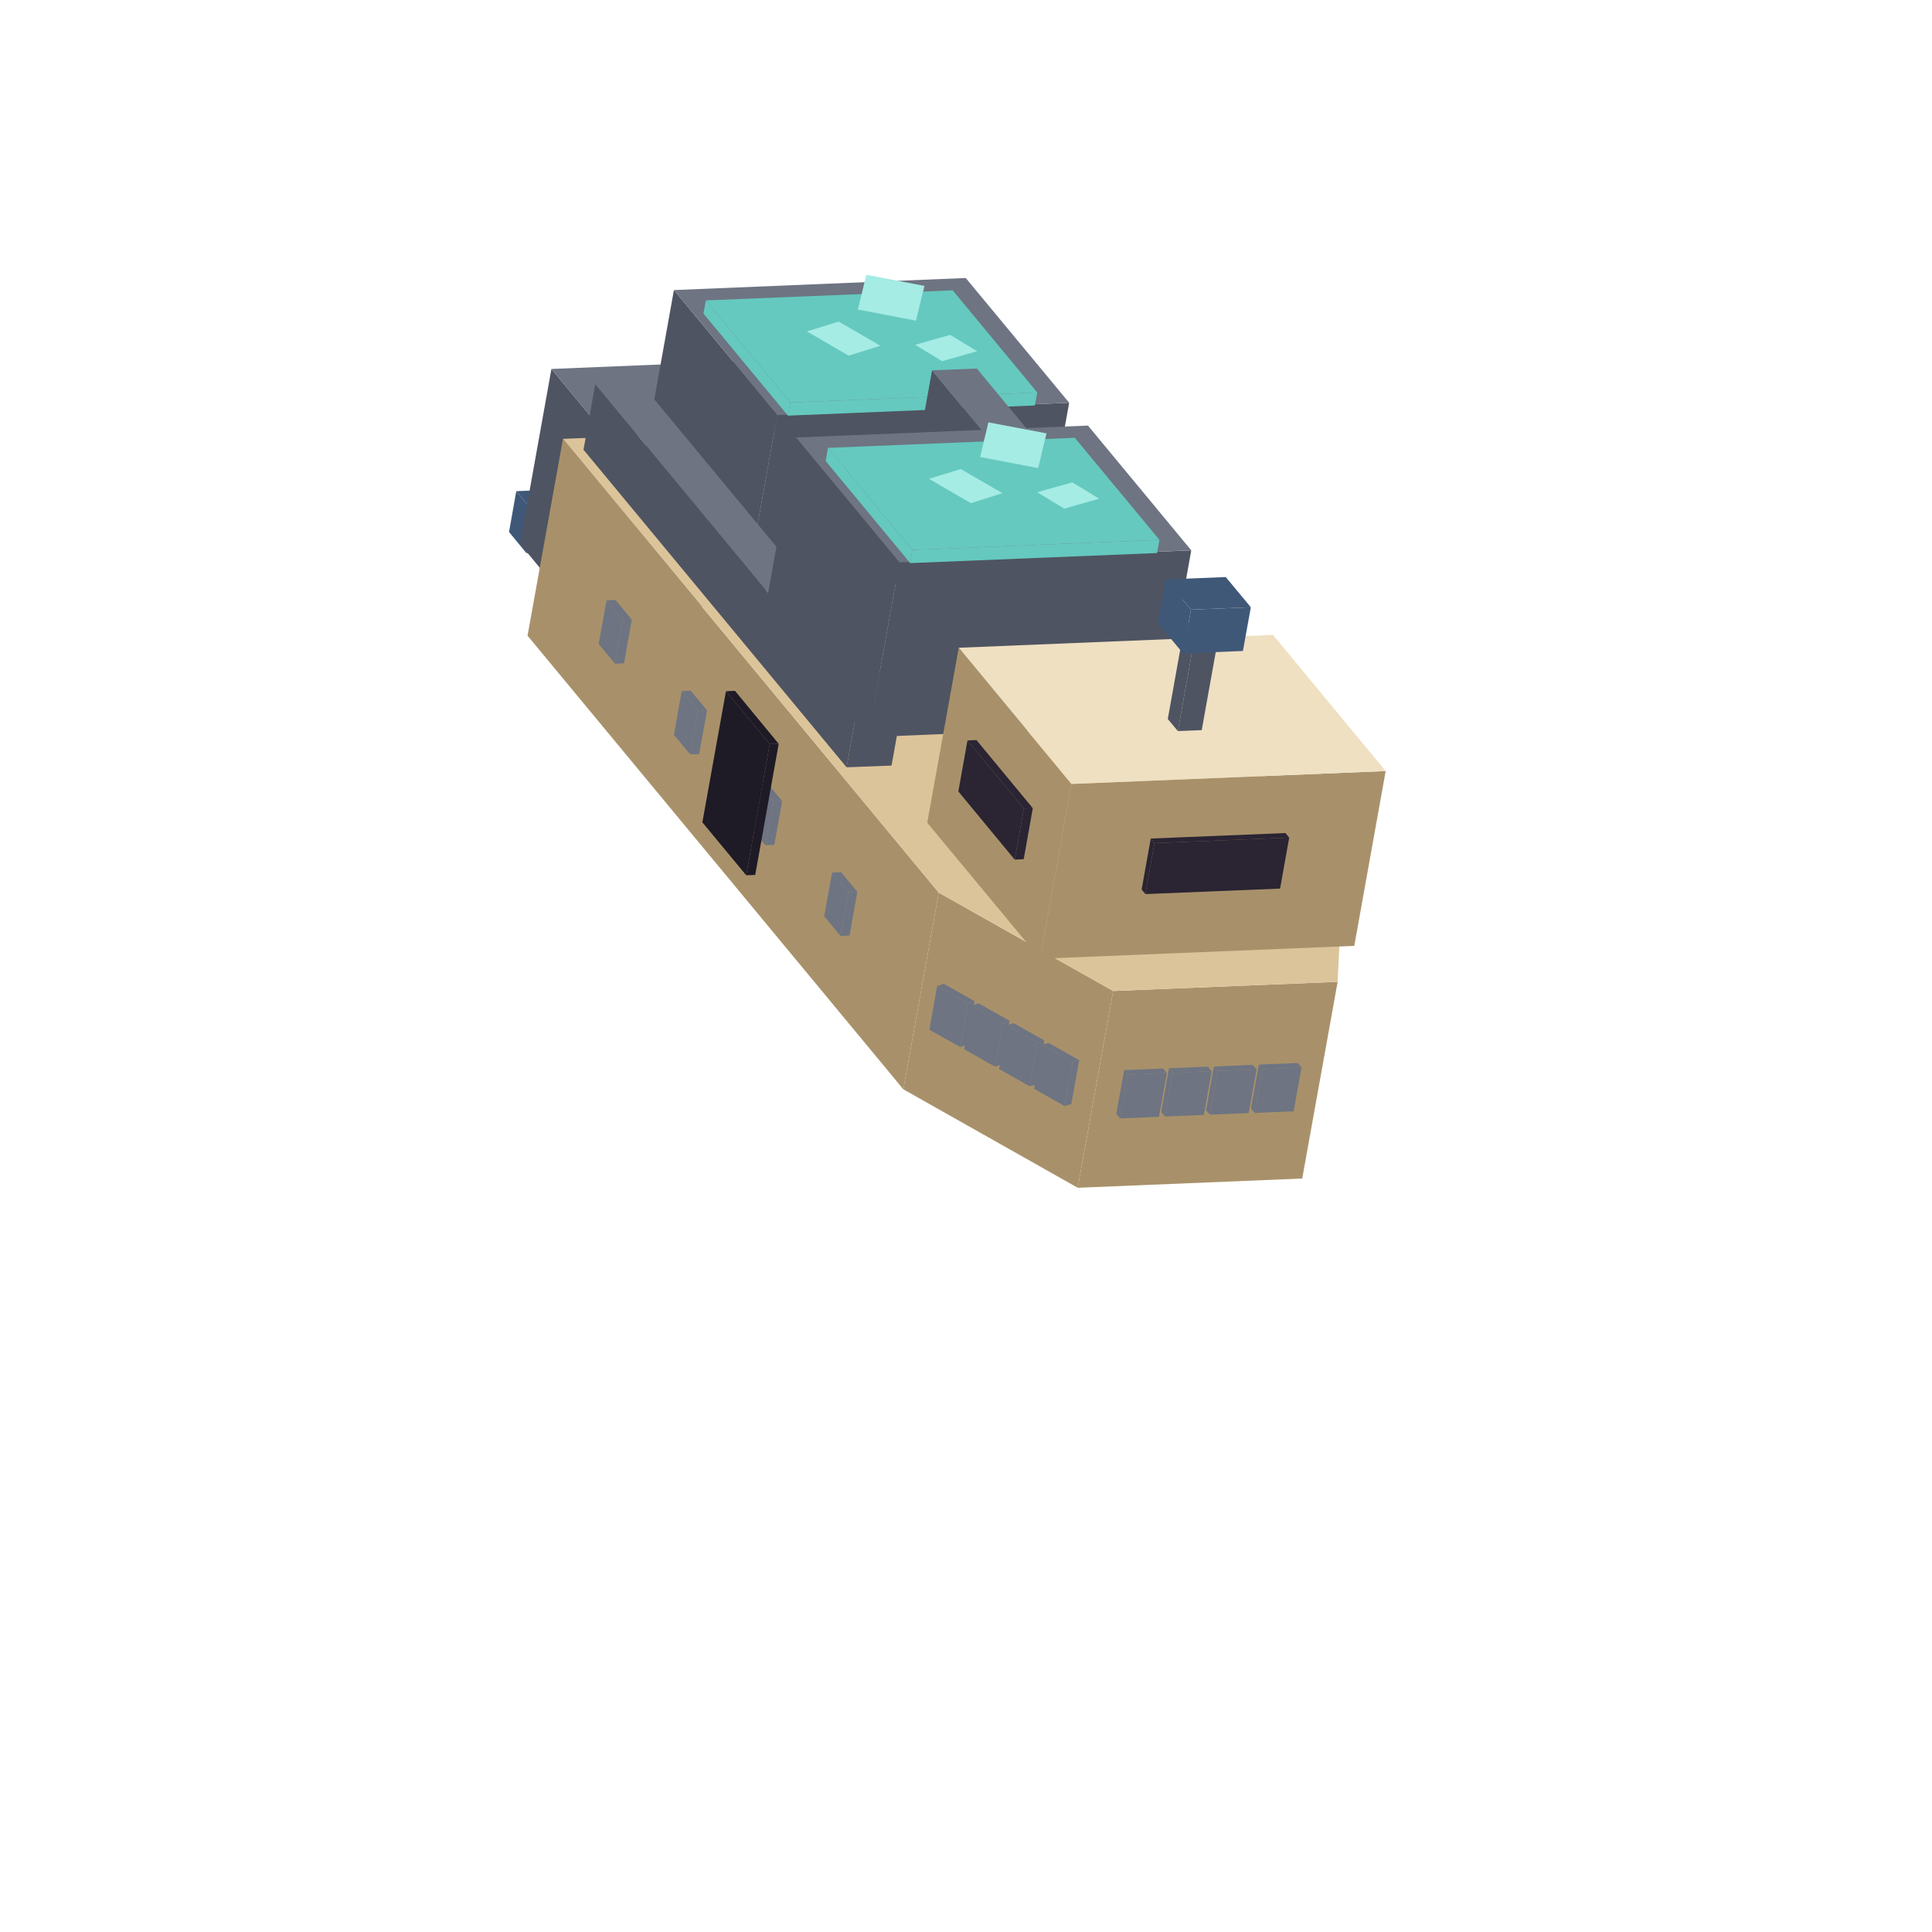
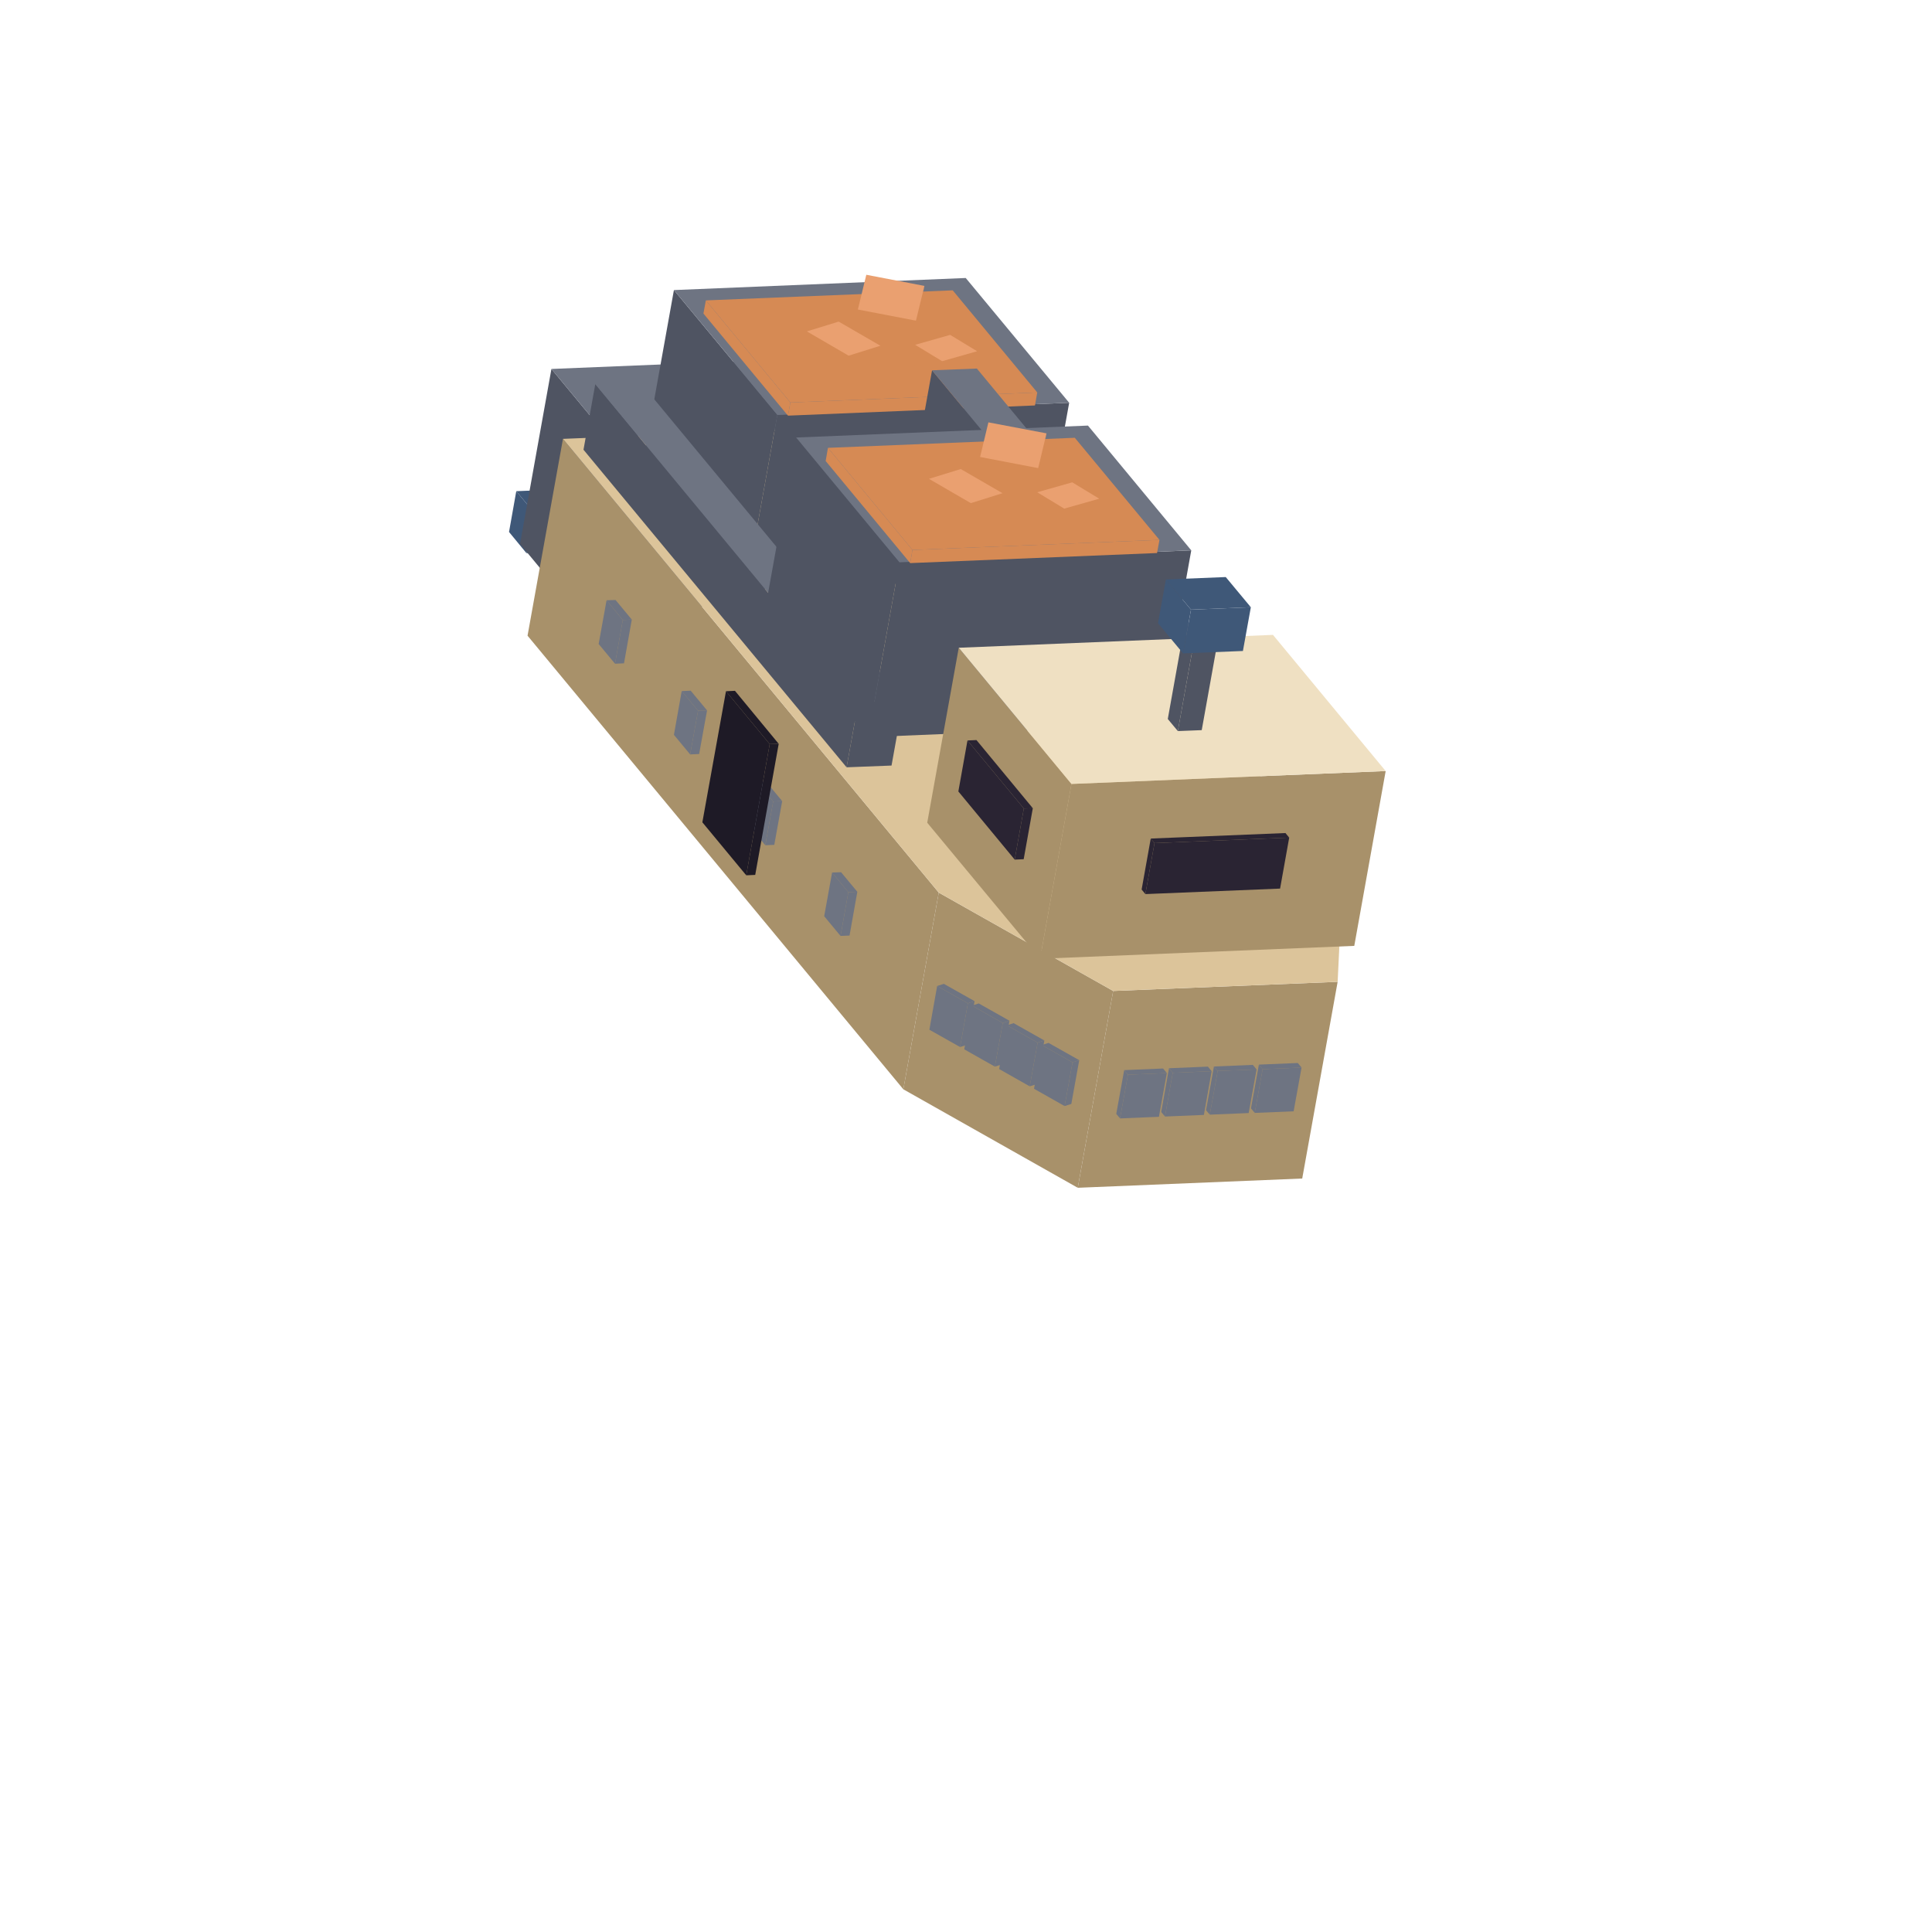
<svg xmlns="http://www.w3.org/2000/svg" width="63" height="63" viewBox="0 0 144 144">
  <polygon fill="#3f5878" points="71.91,36.87 75.03,36.74 74.49,39.78 71.36,39.91" />
  <polygon fill="#3f5878" points="70.60,35.29 71.91,36.87 71.36,39.91 70.06,38.33" />
  <polygon fill="#3f5878" points="75.03,36.74 71.91,36.87 70.60,35.29 73.73,35.16" />
  <polygon fill="#3f5878" points="39.79,38.19 42.91,38.06 42.37,41.10 39.24,41.23" />
  <polygon fill="#3f5878" points="38.48,36.61 39.79,38.19 39.24,41.23 37.94,39.65" />
  <polygon fill="#3f5878" points="42.91,38.06 39.79,38.19 38.48,36.61 41.61,36.48" />
  <polygon fill="#4f5462" points="45.30,32.57 68.72,31.61 66.38,44.65 42.96,45.61" />
  <polygon fill="#4f5462" points="41.10,27.50 45.30,32.57 42.96,45.61 38.76,40.54" />
  <polygon fill="#6e7482" points="64.52,26.54 68.72,31.61 45.30,32.57 41.10,27.50" />
  <polygon fill="#a8916a" points="82.97,73.86 99.70,73.18 97.06,87.84 80.33,88.53" />
  <polygon fill="#a8916a" points="69.97,66.53 82.97,73.86 80.33,88.53 67.33,81.19" />
  <polygon fill="#a8916a" points="41.96,32.71 69.97,66.53 67.33,81.19 39.32,47.38" />
  <polygon fill="#dcc49a" points="72.07,31.48 100.08,65.29 99.70,73.18 82.97,73.86 69.97,66.53 41.96,32.71" />
  <polygon fill="#6e7482" points="94.11,79.69 97.01,79.57 96.42,82.83 93.52,82.95" />
  <polygon fill="#6e7482" points="93.83,79.35 94.11,79.69 93.52,82.95 93.24,82.61" />
  <polygon fill="#6e7482" points="97.01,79.57 94.11,79.69 93.83,79.35 96.73,79.23" />
  <polygon fill="#6e7482" points="90.76,79.82 93.66,79.71 93.07,82.96 90.17,83.08" />
  <polygon fill="#6e7482" points="90.48,79.49 90.76,79.82 90.17,83.08 89.89,82.75" />
  <polygon fill="#6e7482" points="93.66,79.71 90.76,79.82 90.48,79.49 93.38,79.37" />
  <polygon fill="#6e7482" points="87.41,79.96 90.31,79.84 89.73,83.10 86.83,83.22" />
  <polygon fill="#6e7482" points="87.13,79.62 87.41,79.96 86.83,83.22 86.55,82.88" />
  <polygon fill="#6e7482" points="90.31,79.84 87.41,79.96 87.13,79.62 90.03,79.50" />
  <polygon fill="#6e7482" points="84.07,80.10 86.97,79.98 86.38,83.24 83.48,83.36" />
  <polygon fill="#6e7482" points="83.79,79.76 84.07,80.10 83.48,83.36 83.20,83.02" />
  <polygon fill="#6e7482" points="86.97,79.98 84.07,80.10 83.79,79.76 86.69,79.64" />
  <polygon fill="#6e7482" points="77.65,77.89 79.94,79.18 79.35,82.44 77.07,81.15" />
  <polygon fill="#6e7482" points="79.94,79.18 80.44,79.02 79.85,82.28 79.35,82.44" />
  <polygon fill="#6e7482" points="79.94,79.18 77.65,77.89 78.15,77.73 80.44,79.02" />
  <polygon fill="#6e7482" points="75.05,76.42 77.34,77.71 76.75,80.97 74.47,79.68" />
  <polygon fill="#6e7482" points="77.34,77.71 77.84,77.55 77.25,80.81 76.75,80.97" />
  <polygon fill="#6e7482" points="77.34,77.71 75.05,76.42 75.55,76.26 77.84,77.55" />
  <polygon fill="#6e7482" points="72.45,74.95 74.74,76.25 74.15,79.50 71.87,78.21" />
  <polygon fill="#6e7482" points="74.74,76.25 75.24,76.08 74.65,79.34 74.15,79.50" />
  <polygon fill="#6e7482" points="74.74,76.25 72.45,74.95 72.95,74.79 75.24,76.08" />
  <polygon fill="#6e7482" points="69.85,73.49 72.14,74.78 71.56,78.04 69.27,76.75" />
  <polygon fill="#6e7482" points="72.14,74.78 72.64,74.62 72.05,77.88 71.56,78.04" />
  <polygon fill="#6e7482" points="72.14,74.78 69.85,73.49 70.35,73.33 72.64,74.62" />
  <polygon fill="#6e7482" points="62.02,65.03 63.23,66.50 62.65,69.76 61.43,68.29" />
  <polygon fill="#6e7482" points="63.23,66.50 63.90,66.47 63.32,69.73 62.65,69.76" />
  <polygon fill="#6e7482" points="63.23,66.50 62.02,65.03 62.69,65.01 63.90,66.47" />
  <polygon fill="#6e7482" points="56.42,58.27 57.63,59.74 57.04,63.00 55.83,61.53" />
  <polygon fill="#6e7482" points="57.63,59.74 58.30,59.71 57.71,62.97 57.04,63.00" />
  <polygon fill="#6e7482" points="57.63,59.74 56.42,58.27 57.08,58.24 58.30,59.71" />
  <polygon fill="#6e7482" points="50.81,51.51 52.03,52.97 51.44,56.23 50.23,54.77" />
  <polygon fill="#6e7482" points="52.03,52.97 52.70,52.95 52.11,56.20 51.44,56.23" />
  <polygon fill="#6e7482" points="52.03,52.97 50.81,51.51 51.48,51.48 52.70,52.95" />
  <polygon fill="#6e7482" points="45.21,44.74 46.42,46.21 45.84,49.47 44.62,48.00" />
  <polygon fill="#6e7482" points="46.42,46.21 47.09,46.18 46.51,49.44 45.84,49.47" />
  <polygon fill="#6e7482" points="46.42,46.21 45.21,44.74 45.88,44.72 47.09,46.18" />
  <polygon fill="#1e1a26" points="54.11,51.52 57.37,55.46 55.62,65.24 52.35,61.29" />
  <polygon fill="#1e1a26" points="57.37,55.46 58.04,55.44 56.29,65.21 55.62,65.24" />
  <polygon fill="#1e1a26" points="57.37,55.46 54.11,51.52 54.78,51.49 58.04,55.44" />
  <polygon fill="#4f5462" points="57.94,30.92 79.69,30.02 77.34,43.06 55.59,43.95" />
  <polygon fill="#4f5462" points="50.23,21.62 57.94,30.92 55.59,43.95 47.89,34.65" />
  <polygon fill="#6e7482" points="71.98,20.72 79.69,30.02 57.94,30.92 50.23,21.62" />
-   <polygon fill="#65c9bf" points="58.91,30.00 77.31,29.25 77.14,30.22 58.73,30.98" />
-   <polygon fill="#65c9bf" points="52.61,22.39 58.91,30.00 58.73,30.98 52.43,23.37" />
-   <polygon fill="#65c9bf" points="71.01,21.64 77.31,29.25 58.91,30.00 52.61,22.39" />
-   <polygon fill="#65c9bf" points="68.27,23.90 68.90,21.31 68.41,24.03 67.78,26.61" />
-   <polygon fill="#65c9bf" points="63.94,23.07 68.27,23.90 67.78,26.61 63.46,25.78" />
-   <polygon fill="#a5ece4" points="68.90,21.31 68.27,23.90 63.94,23.07 64.57,20.48" />
-   <polygon fill="#65c9bf" points="63.25,26.51 65.62,25.77 65.29,27.62 62.92,28.35" />
-   <polygon fill="#65c9bf" points="60.14,24.70 63.25,26.51 62.92,28.35 59.81,26.55" />
-   <polygon fill="#a5ece4" points="62.51,23.97 65.62,25.77 63.25,26.51 60.14,24.70" />
-   <polygon fill="#65c9bf" points="70.22,26.92 72.83,26.18 72.58,27.59 69.97,28.33" />
-   <polygon fill="#65c9bf" points="68.21,25.70 70.22,26.92 69.97,28.33 67.95,27.11" />
-   <polygon fill="#a5ece4" points="72.83,26.18 70.22,26.92 68.21,25.70 70.82,24.96" />
+   <polygon fill="#d68a54" points="58.91,30.00 77.31,29.25 77.14,30.22 58.73,30.98" />
+   <polygon fill="#d68a54" points="52.61,22.39 58.91,30.00 58.73,30.98 52.43,23.37" />
+   <polygon fill="#d68a54" points="71.01,21.64 77.31,29.25 58.91,30.00 52.61,22.39" />
+   <polygon fill="#d68a54" points="68.27,23.90 68.90,21.31 68.41,24.03 67.78,26.61" />
+   <polygon fill="#d68a54" points="63.94,23.07 68.27,23.90 67.78,26.61 63.46,25.78" />
+   <polygon fill="#eaa070" points="68.90,21.31 68.27,23.90 63.94,23.07 64.57,20.48" />
+   <polygon fill="#d68a54" points="63.25,26.51 65.62,25.77 65.29,27.62 62.92,28.35" />
+   <polygon fill="#d68a54" points="60.14,24.70 63.25,26.51 62.92,28.35 59.81,26.55" />
+   <polygon fill="#eaa070" points="62.51,23.97 65.62,25.77 63.25,26.51 60.14,24.70" />
+   <polygon fill="#d68a54" points="70.22,26.92 72.83,26.18 72.58,27.59 69.97,28.33" />
+   <polygon fill="#d68a54" points="68.21,25.70 70.22,26.92 69.97,28.33 67.95,27.11" />
+   <polygon fill="#eaa070" points="72.83,26.18 70.22,26.92 68.21,25.70 70.82,24.96" />
  <polygon fill="#4f5462" points="89.08,51.28 92.42,51.14 91.54,56.03 88.20,56.17" />
  <polygon fill="#4f5462" points="69.47,27.60 89.08,51.28 88.20,56.17 68.59,32.49" />
  <polygon fill="#6e7482" points="72.81,27.47 92.42,51.14 89.08,51.28 69.47,27.60" />
  <polygon fill="#4f5462" points="63.98,52.31 67.33,52.17 66.45,57.06 63.10,57.19" />
  <polygon fill="#4f5462" points="44.37,28.63 63.98,52.31 63.10,57.19 43.49,33.52" />
  <polygon fill="#6e7482" points="47.72,28.50 67.33,52.17 63.98,52.31 44.37,28.63" />
  <polygon fill="#4f5462" points="67.04,41.91 88.79,41.02 86.45,54.05 64.70,54.94" />
  <polygon fill="#4f5462" points="59.34,32.61 67.04,41.91 64.70,54.94 56.99,45.64" />
  <polygon fill="#6e7482" points="81.09,31.72 88.79,41.02 67.04,41.91 59.34,32.61" />
-   <polygon fill="#65c9bf" points="68.01,40.99 86.42,40.24 86.24,41.22 67.84,41.97" />
-   <polygon fill="#65c9bf" points="61.71,33.38 68.01,40.99 67.84,41.97 61.54,34.36" />
-   <polygon fill="#65c9bf" points="80.11,32.63 86.42,40.24 68.01,40.99 61.71,33.38" />
-   <polygon fill="#65c9bf" points="77.38,34.89 78.00,32.30 77.51,35.02 76.89,37.60" />
-   <polygon fill="#65c9bf" points="73.05,34.06 77.38,34.89 76.89,37.60 72.56,36.77" />
-   <polygon fill="#a5ece4" points="78.00,32.30 77.38,34.89 73.05,34.06 73.67,31.48" />
-   <polygon fill="#65c9bf" points="72.36,37.50 74.72,36.76 74.39,38.61 72.02,39.34" />
-   <polygon fill="#65c9bf" points="69.24,35.69 72.36,37.50 72.02,39.34 68.91,37.54" />
-   <polygon fill="#a5ece4" points="71.61,34.96 74.72,36.76 72.36,37.50 69.24,35.69" />
-   <polygon fill="#65c9bf" points="79.32,37.91 81.93,37.17 81.68,38.58 79.07,39.32" />
-   <polygon fill="#65c9bf" points="77.31,36.69 79.32,37.91 79.07,39.32 77.06,38.10" />
-   <polygon fill="#a5ece4" points="81.93,37.17 79.32,37.91 77.31,36.69 79.92,35.95" />
+   <polygon fill="#d68a54" points="68.01,40.99 86.42,40.24 86.24,41.22 67.84,41.97" />
+   <polygon fill="#d68a54" points="61.71,33.38 68.01,40.99 67.84,41.97 61.54,34.36" />
+   <polygon fill="#d68a54" points="80.11,32.63 86.42,40.24 68.01,40.99 61.71,33.38" />
+   <polygon fill="#d68a54" points="77.38,34.89 78.00,32.30 77.51,35.02 76.89,37.60" />
+   <polygon fill="#d68a54" points="73.05,34.06 77.38,34.89 76.89,37.60 72.56,36.77" />
+   <polygon fill="#eaa070" points="78.00,32.30 77.38,34.89 73.05,34.06 73.67,31.48" />
+   <polygon fill="#d68a54" points="72.36,37.50 74.72,36.76 74.39,38.61 72.02,39.34" />
+   <polygon fill="#d68a54" points="69.24,35.69 72.36,37.50 72.02,39.34 68.91,37.54" />
+   <polygon fill="#eaa070" points="71.61,34.96 74.72,36.76 72.36,37.50 69.24,35.69" />
+   <polygon fill="#d68a54" points="79.32,37.91 81.93,37.17 81.68,38.58 79.07,39.32" />
+   <polygon fill="#d68a54" points="77.31,36.69 79.32,37.91 79.07,39.32 77.06,38.10" />
+   <polygon fill="#eaa070" points="81.93,37.17 79.32,37.91 77.31,36.69 79.92,35.95" />
  <polygon fill="#a8916a" points="79.86,58.43 103.28,57.47 100.94,70.50 77.52,71.46" />
  <polygon fill="#a8916a" points="71.46,48.28 79.86,58.43 77.52,71.46 69.11,61.32" />
  <polygon fill="#efe0c2" points="94.88,47.32 103.28,57.47 79.86,58.43 71.46,48.28" />
  <polygon fill="#2a2433" points="86.05,62.84 96.09,62.43 95.41,66.23 85.37,66.64" />
  <polygon fill="#2a2433" points="85.77,62.50 86.05,62.84 85.37,66.64 85.09,66.30" />
  <polygon fill="#2a2433" points="96.09,62.43 86.05,62.84 85.77,62.50 95.81,62.09" />
  <polygon fill="#2a2433" points="72.11,55.19 76.31,60.26 75.63,64.07 71.43,58.99" />
  <polygon fill="#2a2433" points="76.31,60.26 76.98,60.24 76.30,64.04 75.63,64.07" />
  <polygon fill="#2a2433" points="76.31,60.26 72.11,55.19 72.78,55.16 76.98,60.24" />
  <polygon fill="#4f5462" points="88.96,47.97 90.74,47.90 89.57,54.42 87.79,54.49" />
  <polygon fill="#4f5462" points="88.21,47.07 88.96,47.97 87.79,54.49 87.04,53.59" />
  <polygon fill="#6e7482" points="90.74,47.90 88.96,47.97 88.21,47.07 90.00,47.00" />
  <polygon fill="#3f5878" points="88.77,45.44 93.23,45.26 92.64,48.52 88.18,48.70" />
  <polygon fill="#3f5878" points="86.90,43.19 88.77,45.44 88.18,48.70 86.31,46.45" />
  <polygon fill="#3f5878" points="93.23,45.26 88.77,45.44 86.90,43.19 91.36,43.01" />
</svg>
